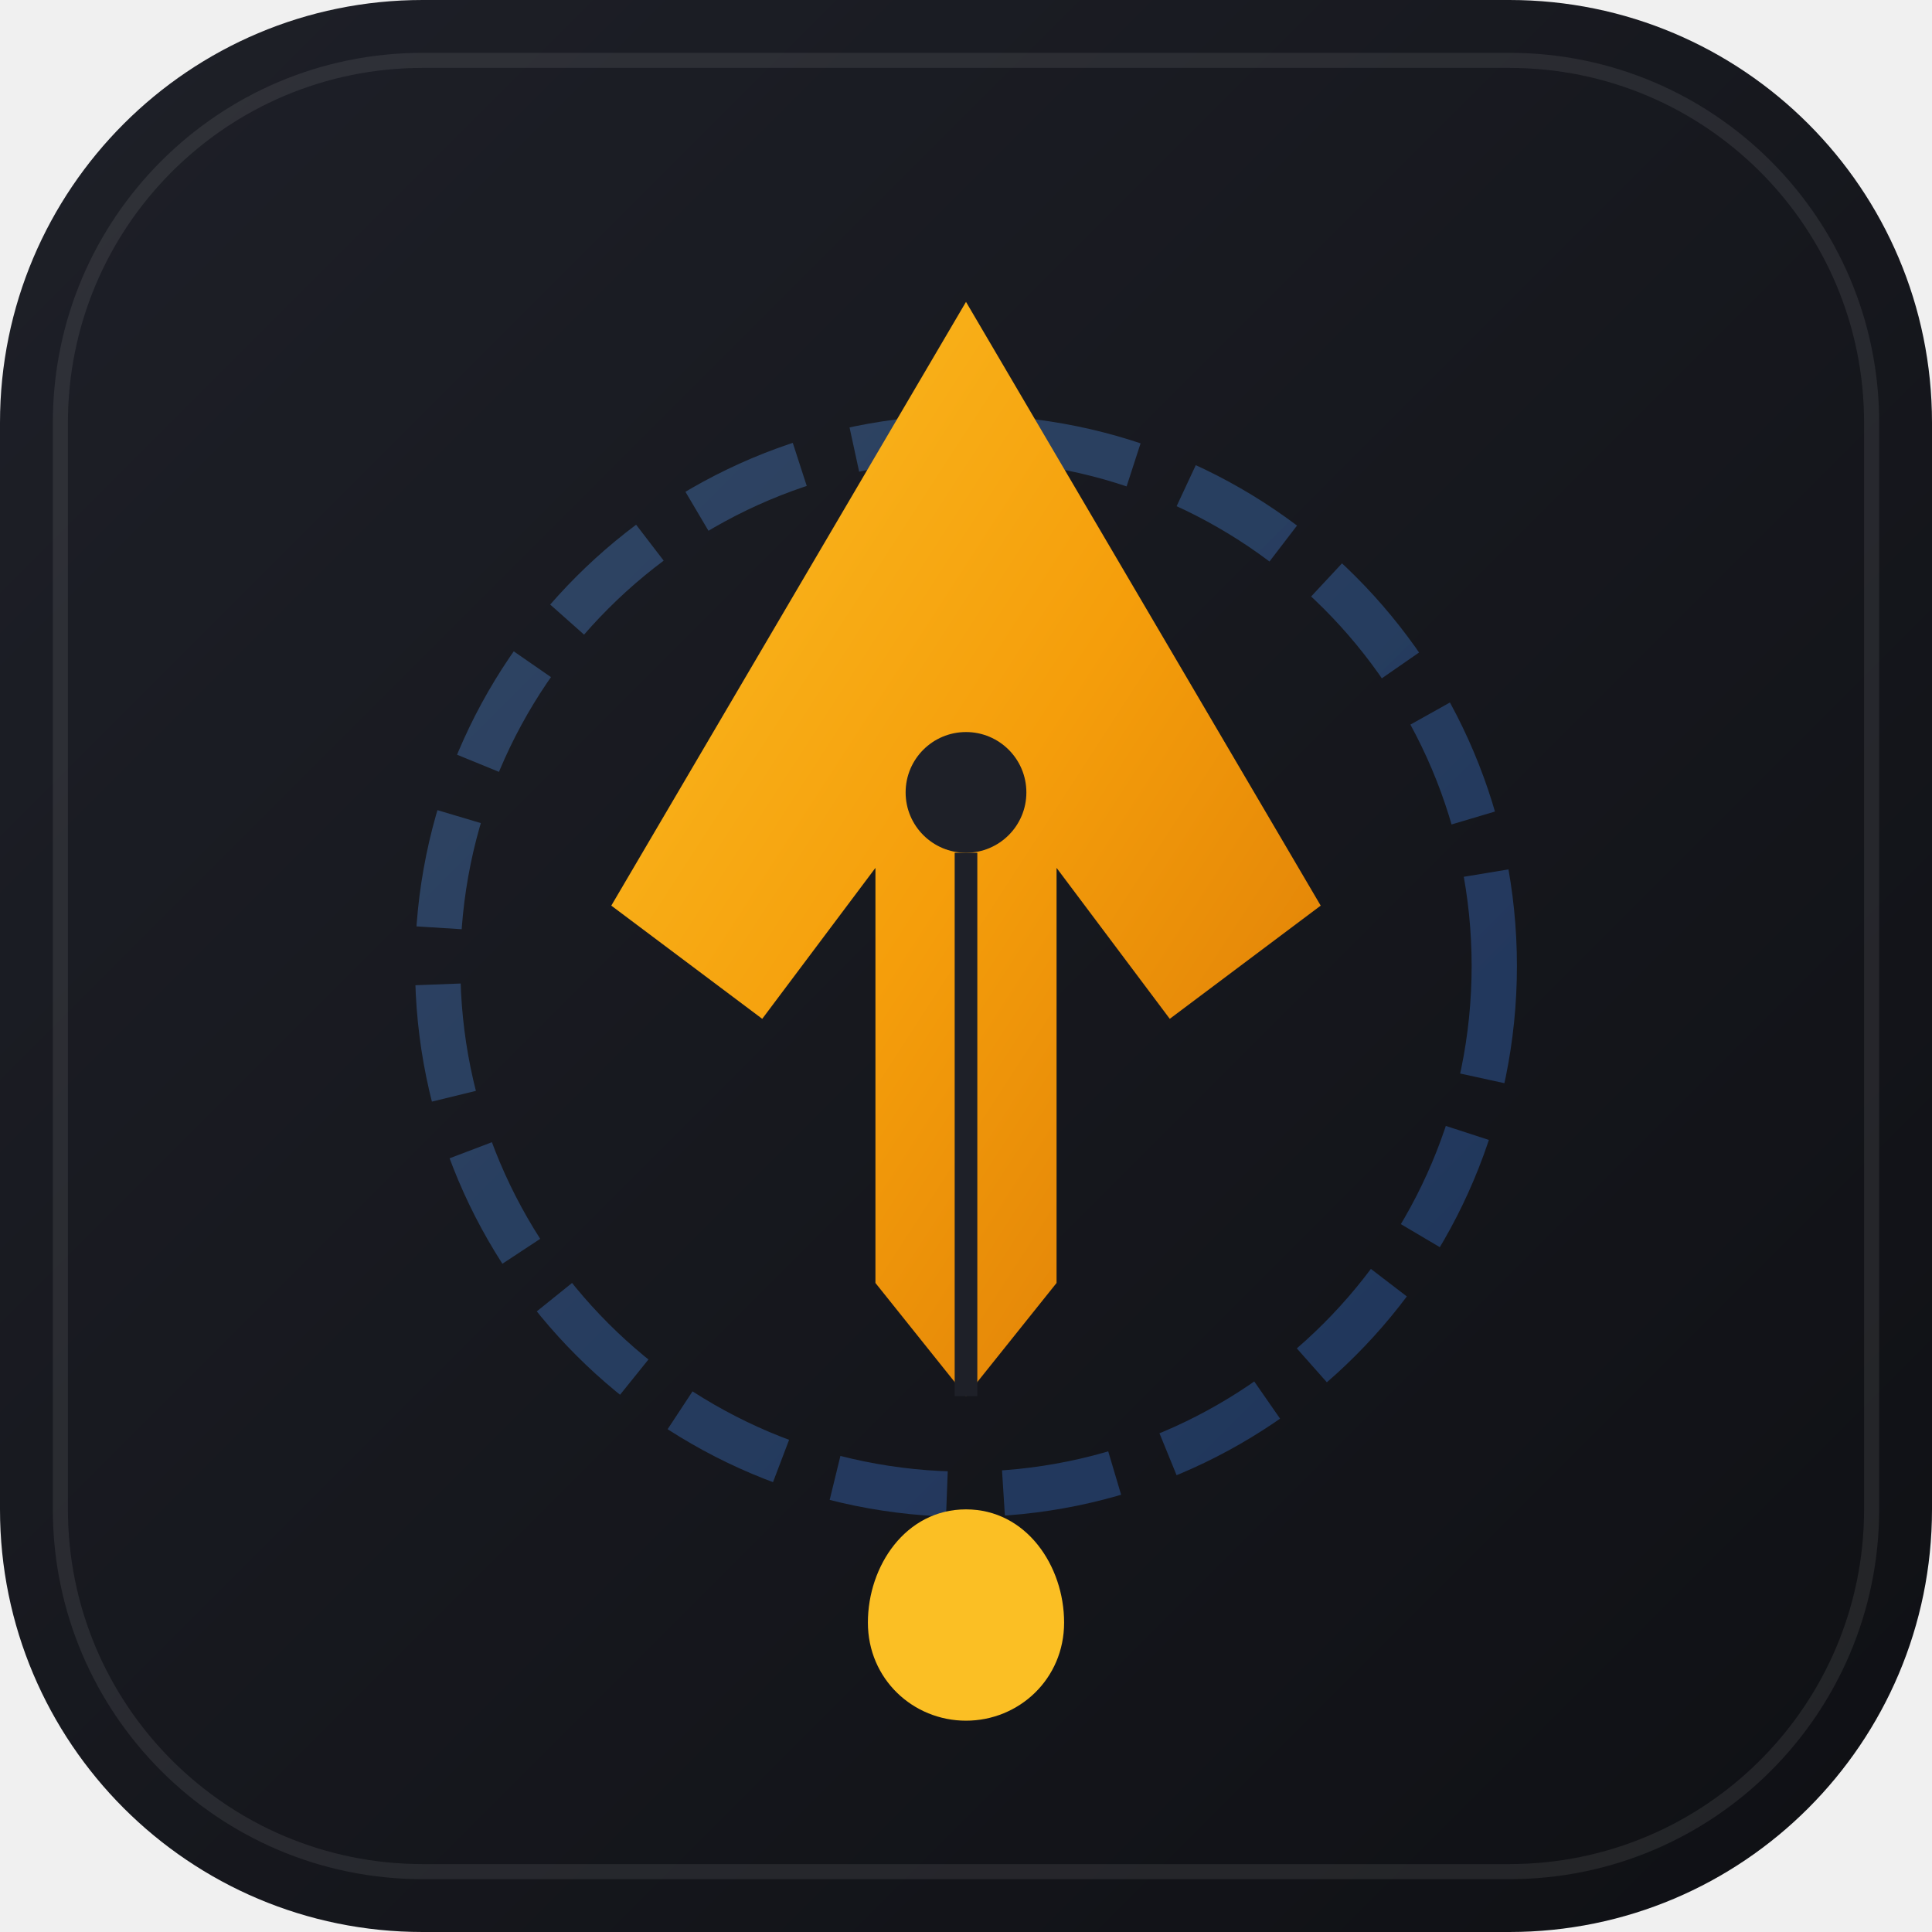
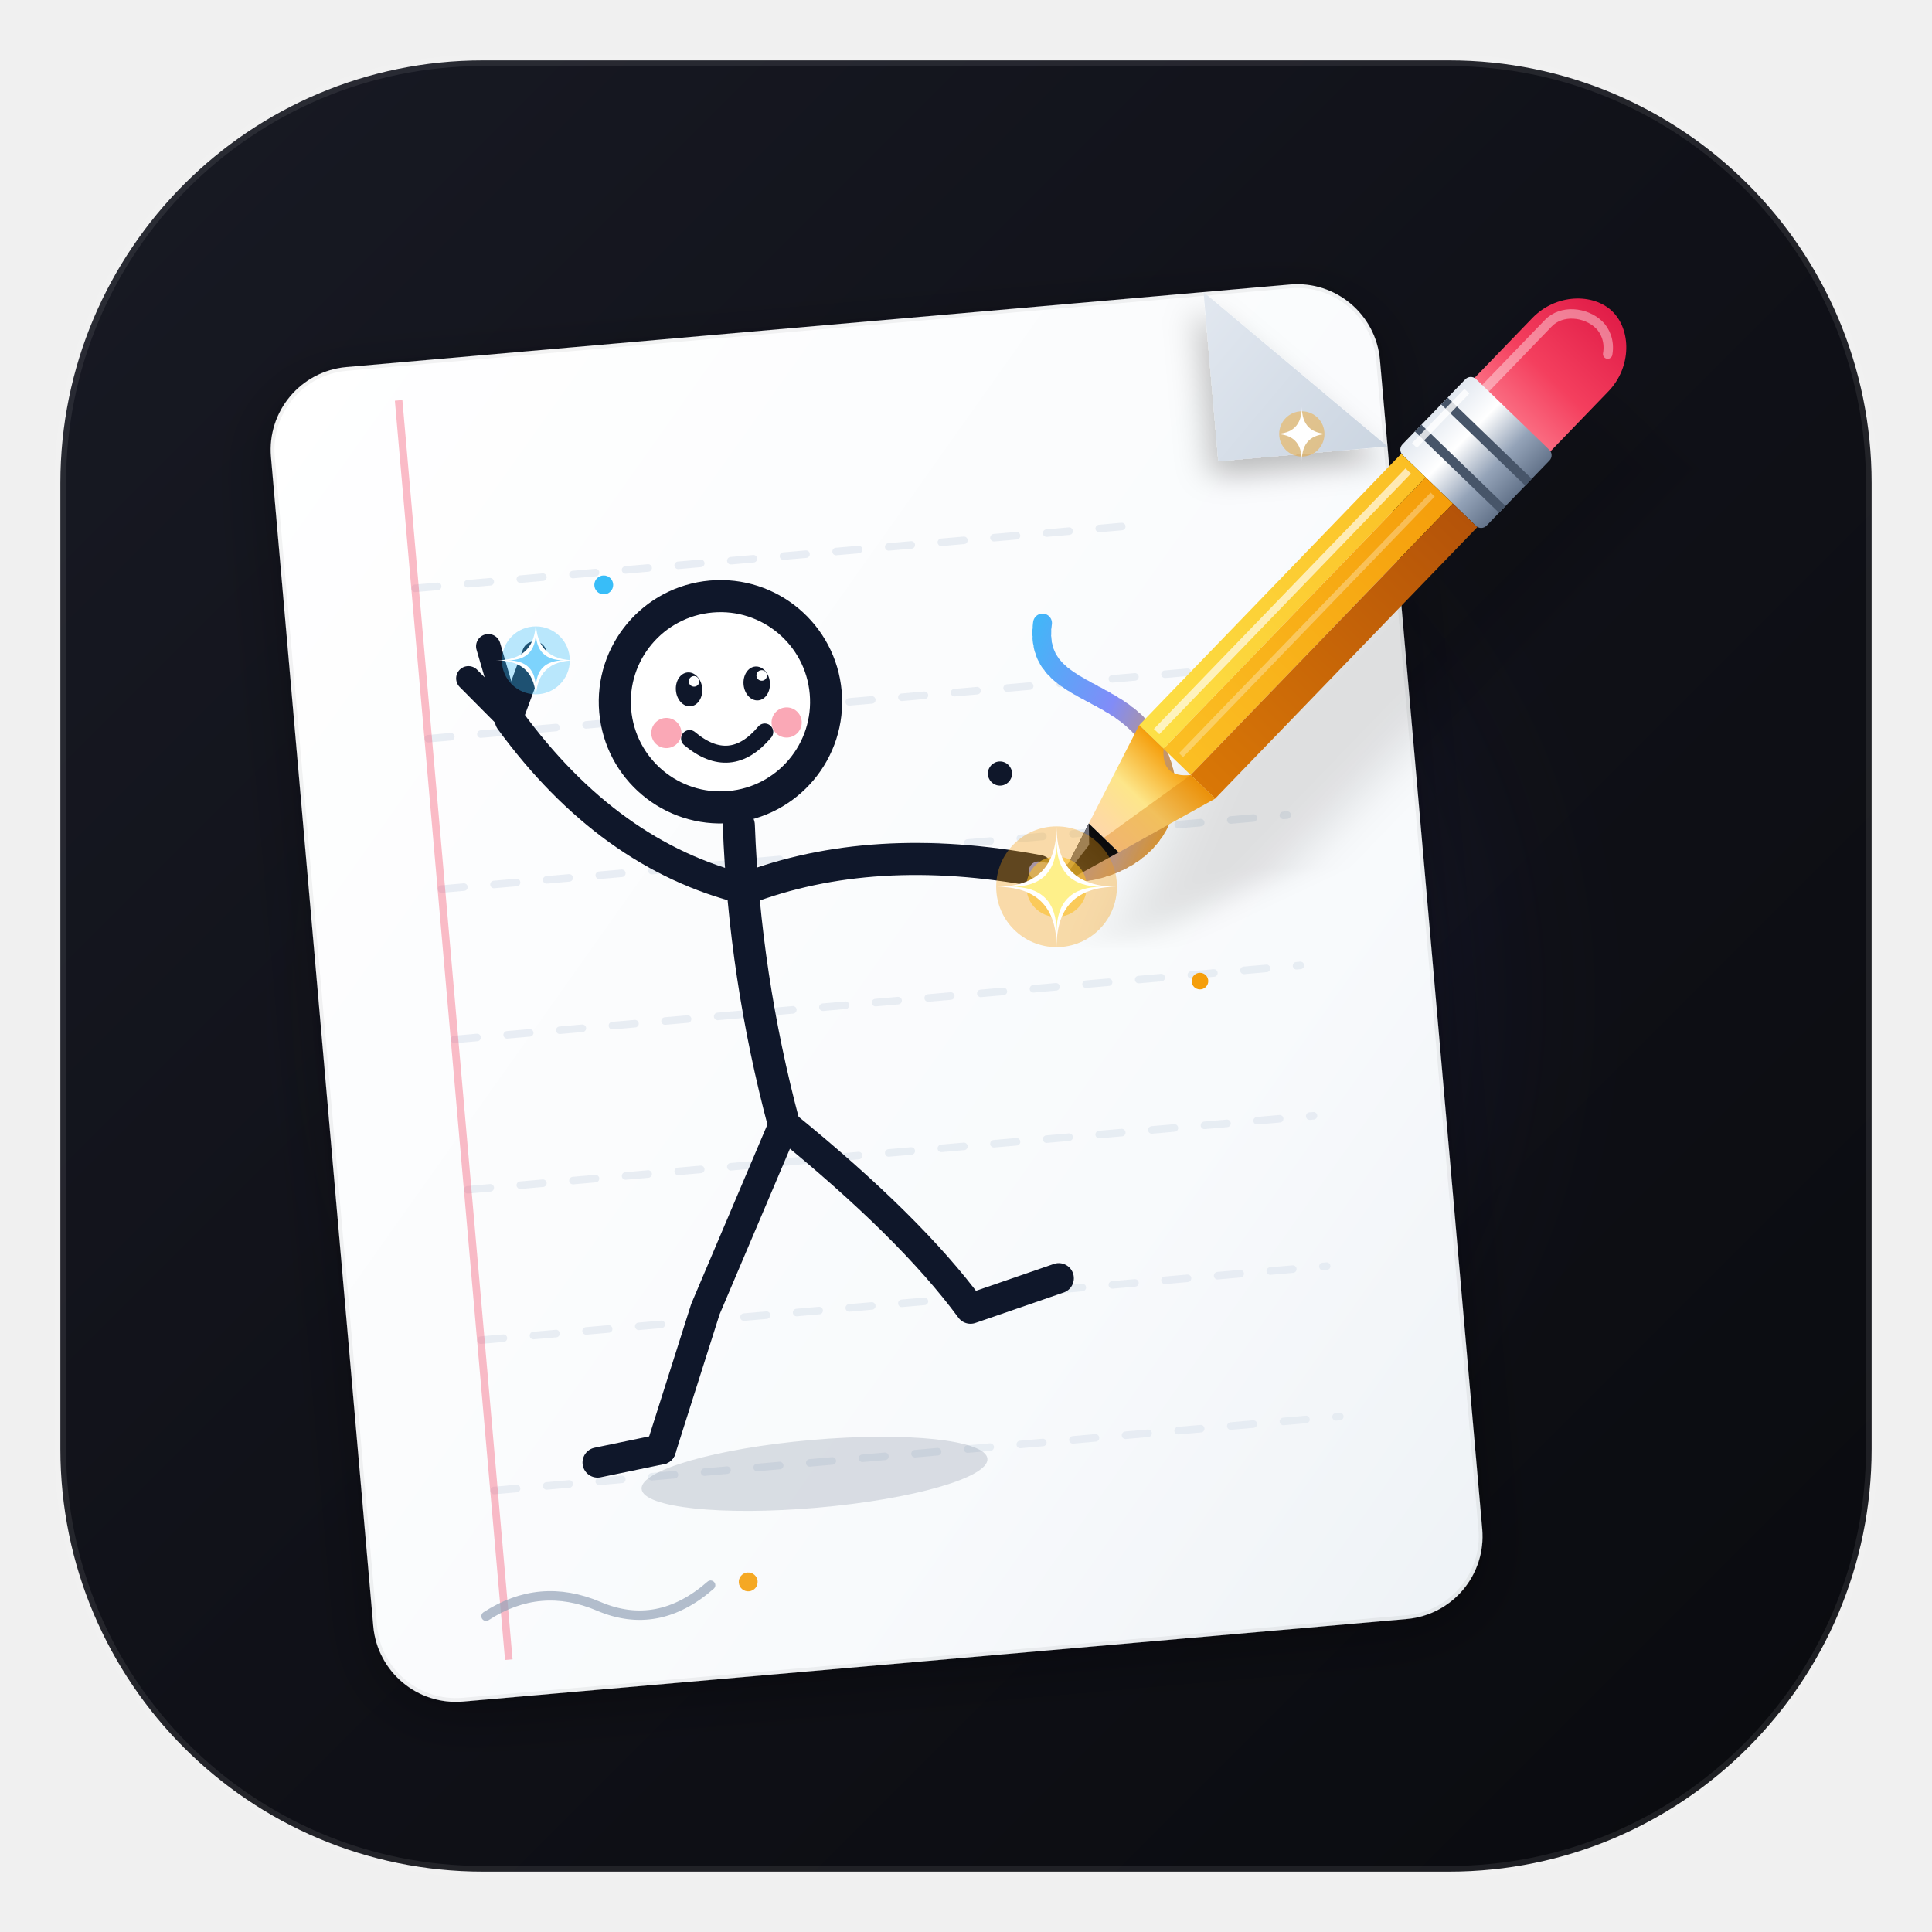
<svg xmlns="http://www.w3.org/2000/svg" viewBox="0 0 512 512" width="512" height="512">
  <defs>
-     <linearGradient id="bg" x1="0%" y1="0%" x2="100%" y2="100%">
-       <stop offset="0%" stop-color="#1e2028" />
-       <stop offset="100%" stop-color="#0f1014" />
+     <linearGradient id="bgGrad" x1="0%" y1="0%" x2="100%" y2="100%">
+       <stop offset="0%" stop-color="#181a24" />
+       <stop offset="50%" stop-color="#101118" />
+       <stop offset="100%" stop-color="#0a0b0f" />
    </linearGradient>
-     <linearGradient id="nib" x1="0%" y1="0%" x2="100%" y2="100%">
+     <radialGradient id="glowBehind" cx="50%" cy="50%" r="50%">
+       <stop offset="0%" stop-color="#f59e0b" stop-opacity="0.18" />
+       <stop offset="60%" stop-color="#6366f1" stop-opacity="0.08" />
+       <stop offset="100%" stop-color="#000000" stop-opacity="0" />
+     </radialGradient>
+     <linearGradient id="paperGrad" x1="0%" y1="0%" x2="100%" y2="100%">
+       <stop offset="0%" stop-color="#ffffff" />
+       <stop offset="70%" stop-color="#f8fafc" />
+       <stop offset="100%" stop-color="#eef2f6" />
+     </linearGradient>
+     <linearGradient id="foldGrad" x1="0%" y1="0%" x2="100%" y2="100%">
+       <stop offset="0%" stop-color="#e2e8f0" />
+       <stop offset="100%" stop-color="#cbd5e1" />
+     </linearGradient>
+     <linearGradient id="pencilTopFacet" x1="0%" y1="0%" x2="100%" y2="0%">
+       <stop offset="0%" stop-color="#fde047" />
+       <stop offset="100%" stop-color="#fbbf24" />
+     </linearGradient>
+     <linearGradient id="pencilMidFacet" x1="0%" y1="0%" x2="100%" y2="0%">
      <stop offset="0%" stop-color="#fbbf24" />
-       <stop offset="50%" stop-color="#f59e0b" />
-       <stop offset="100%" stop-color="#d97706" />
+       <stop offset="100%" stop-color="#f59e0b" />
    </linearGradient>
-     <linearGradient id="glow" x1="0%" y1="0%" x2="100%" y2="100%">
-       <stop offset="0%" stop-color="#60a5fa" />
-       <stop offset="100%" stop-color="#3b82f6" />
+     <linearGradient id="pencilBotFacet" x1="0%" y1="0%" x2="100%" y2="0%">
+       <stop offset="0%" stop-color="#d97706" />
+       <stop offset="100%" stop-color="#b45309" />
    </linearGradient>
+     <linearGradient id="woodGrad" x1="0%" y1="0%" x2="100%" y2="0%">
+       <stop offset="0%" stop-color="#fed7aa" />
+       <stop offset="50%" stop-color="#fde68a" />
+       <stop offset="100%" stop-color="#f59e0b" />
+     </linearGradient>
+     <linearGradient id="leadGrad" x1="0%" y1="0%" x2="100%" y2="0%">
+       <stop offset="0%" stop-color="#3f3f46" />
+       <stop offset="50%" stop-color="#18181b" />
+       <stop offset="100%" stop-color="#09090b" />
+     </linearGradient>
+     <linearGradient id="ferruleGrad" x1="0%" y1="0%" x2="0%" y2="100%">
+       <stop offset="0%" stop-color="#e2e8f0" />
+       <stop offset="35%" stop-color="#ffffff" />
+       <stop offset="70%" stop-color="#94a3b8" />
+       <stop offset="100%" stop-color="#64748b" />
+     </linearGradient>
+     <linearGradient id="eraserGrad" x1="0%" y1="0%" x2="100%" y2="0%">
+       <stop offset="0%" stop-color="#fb7185" />
+       <stop offset="40%" stop-color="#f43f5e" />
+       <stop offset="100%" stop-color="#e11d48" />
+     </linearGradient>
+     <linearGradient id="flowTrail" x1="0%" y1="0%" x2="100%" y2="100%">
+       <stop offset="0%" stop-color="#38bdf8" />
+       <stop offset="50%" stop-color="#818cf8" />
+       <stop offset="100%" stop-color="#f59e0b" />
+     </linearGradient>
+     <filter id="shadowPaper" x="-15%" y="-15%" width="130%" height="135%">
+       <feDropShadow dx="0" dy="18" stdDeviation="22" flood-color="#000000" flood-opacity="0.55" />
+       <feDropShadow dx="0" dy="4" stdDeviation="8" flood-color="#000000" flood-opacity="0.3" />
+     </filter>
+     <filter id="shadowPencil" x="-20%" y="-20%" width="140%" height="140%">
+       <feGaussianBlur stdDeviation="6" result="blur" />
+       <feColorMatrix type="matrix" values="0 0 0 0 0   0 0 0 0 0   0 0 0 0 0  0 0 0 0.35 0" />
+     </filter>
+     <filter id="shadowFold" x="-20%" y="-20%" width="140%" height="140%">
+       <feDropShadow dx="-2" dy="4" stdDeviation="4" flood-color="#000000" flood-opacity="0.25" />
+     </filter>
  </defs>
-   <rect width="512" height="512" rx="112" fill="url(#bg)" />
-   <rect x="16" y="16" width="480" height="480" rx="96" fill="none" stroke="rgba(255,255,255,0.08)" stroke-width="4" />
-   <circle cx="256" cy="256" r="140" fill="none" stroke="url(#glow)" stroke-width="12" opacity="0.3" stroke-dasharray="30 15" />
-   <path d="M256 80 L350 240 L310 270 L280 230 L280 340 L256 370 L232 340 L232 230 L202 270 L162 240 Z" fill="url(#nib)" />
-   <circle cx="256" cy="210" r="16" fill="#1e2028" />
-   <line x1="256" y1="226" x2="256" y2="370" stroke="#1e2028" stroke-width="6" />
-   <path d="M256 400 C240 400 230 415 230 430 C230 445 242 456 256 456 C270 456 282 445 282 430 C282 415 272 400 256 400 Z" fill="#fbbf24" />
+   <rect x="16" y="16" width="480" height="480" rx="112" fill="url(#bgGrad)" />
+   <rect x="16" y="16" width="480" height="480" rx="112" fill="none" stroke="rgba(255, 255, 255, 0.08)" stroke-width="3" />
+   <circle cx="250" cy="265" r="190" fill="url(#glowBehind)" />
+   <g transform="rotate(-5, 240, 265)">
+     <rect x="85" y="85" width="295" height="355" rx="22" fill="url(#paperGrad)" filter="url(#shadowPaper)" />
+     <rect x="85" y="85" width="295" height="355" rx="22" fill="none" stroke="rgba(0, 0, 0, 0.05)" stroke-width="2" />
+     <path d="M 335 85 L 380 130 L 335 130 Z" fill="url(#foldGrad)" filter="url(#shadowFold)" />
+     <path d="M 335 85 L 380 130 L 335 85 Z" fill="#0f1117" opacity="0.9" />
+     <g stroke="#e2e8f0" stroke-width="2" stroke-linecap="round" stroke-dasharray="6 8" opacity="0.75">
+       <line x1="120" y1="145" x2="315" y2="145" />
+       <line x1="120" y1="185" x2="345" y2="185" />
+       <line x1="120" y1="225" x2="345" y2="225" />
+       <line x1="120" y1="265" x2="345" y2="265" />
+       <line x1="120" y1="305" x2="345" y2="305" />
+       <line x1="120" y1="345" x2="345" y2="345" />
+       <line x1="120" y1="385" x2="345" y2="385" />
+     </g>
+     <line x1="120" y1="95" x2="120" y2="430" stroke="#f43f5e" stroke-width="2" opacity="0.35" />
+     <ellipse cx="205" cy="388" rx="46" ry="9" fill="rgba(100, 116, 139, 0.22)" />
+     <path d="M 205 295 L 180 342 L 165 378" fill="none" stroke="#0f172a" stroke-width="8" stroke-linecap="round" stroke-linejoin="round" />
+     <path d="M 165 378 L 148 380" fill="none" stroke="#0f172a" stroke-width="8" stroke-linecap="round" />
+     <path d="M 205 295 Q 236 325 250 348 L 274 342" fill="none" stroke="#0f172a" stroke-width="8" stroke-linecap="round" stroke-linejoin="round" />
+     <path d="M 200 215 Q 198 255 205 295" fill="none" stroke="#0f172a" stroke-width="8.5" stroke-linecap="round" />
+     <path d="M 200 232 Q 165 220 142 182" fill="none" stroke="#0f172a" stroke-width="8" stroke-linecap="round" />
+     <path d="M 142 182 L 132 170" fill="none" stroke="#0f172a" stroke-width="6.5" stroke-linecap="round" />
+     <path d="M 142 182 L 138 162" fill="none" stroke="#0f172a" stroke-width="6.5" stroke-linecap="round" />
+     <path d="M 142 182 L 150 165" fill="none" stroke="#0f172a" stroke-width="6.5" stroke-linecap="round" />
+     <circle cx="198" cy="182" r="28" fill="#ffffff" stroke="#0f172a" stroke-width="8.5" />
+     <ellipse cx="190" cy="178" rx="3.5" ry="4.5" fill="#0f172a" />
+     <ellipse cx="208" cy="178" rx="3.5" ry="4.5" fill="#0f172a" />
+     <circle cx="191.5" cy="176" r="1.4" fill="#ffffff" />
+     <circle cx="209.5" cy="176" r="1.4" fill="#ffffff" />
+     <path d="M 189 191 Q 199 201 209 191" fill="none" stroke="#0f172a" stroke-width="4.5" stroke-linecap="round" />
+     <circle cx="183" cy="189" r="4" fill="#f43f5e" opacity="0.45" />
+     <circle cx="215" cy="189" r="4" fill="#f43f5e" opacity="0.45" />
+     <path d="M 200 232 Q 235 222 278 234" fill="none" stroke="#0f172a" stroke-width="8.5" stroke-linecap="round" />
+     <path d="M 278 234 C 300 240 320 226 312 205 C 305 186 280 188 285 168" fill="none" stroke="url(#flowTrail)" stroke-width="5" stroke-linecap="round" stroke-dasharray="1 1" />
+     <path d="M 115 418 Q 130 410 145 418 T 175 415" fill="none" stroke="#94a3b8" stroke-width="2.5" stroke-linecap="round" opacity="0.7" />
+     <circle cx="185" cy="415" r="2.5" fill="#f59e0b" opacity="0.9" />
+   </g>
+   <g transform="translate(295, 252) rotate(-46)">
+     <path d="M 0 0 L 48 -18 L 195 -18 L 195 18 L 48 18 Z" fill="#000000" opacity="0.32" filter="url(#shadowPencil)" />
+   </g>
+   <g transform="translate(280, 235) rotate(-46)">
+     <path d="M 172 -14 L 196 -14 C 205 -14 212 -7 212 0 C 212 7 205 14 196 14 L 172 14 Z" fill="url(#eraserGrad)" />
+     <path d="M 174 -10 L 198 -10 C 203 -10 207 -5 207 0 C 207 2 206 5 203 7" fill="none" stroke="rgba(255, 255, 255, 0.4)" stroke-width="2.5" stroke-linecap="round" />
+     <rect x="146" y="-15.5" width="28" height="31" rx="2" fill="url(#ferruleGrad)" />
+     <line x1="154" y1="-15.5" x2="154" y2="15.5" stroke="#475569" stroke-width="2.5" />
+     <line x1="164" y1="-15.5" x2="164" y2="15.5" stroke="#475569" stroke-width="2.5" />
+     <line x1="150" y1="-13" x2="170" y2="-13" stroke="#ffffff" stroke-width="1.8" opacity="0.8" />
+     <polygon points="46,-14 146,-14 146,-5 46,-5" fill="url(#pencilTopFacet)" />
+     <polygon points="46,-5 146,-5 146,5 46,5" fill="url(#pencilMidFacet)" />
+     <polygon points="46,5 146,5 146,14 46,14" fill="url(#pencilBotFacet)" />
+     <line x1="48" y1="-9.5" x2="144" y2="-9.5" stroke="rgba(255, 255, 255, 0.65)" stroke-width="2" />
+     <line x1="48" y1="-0.5" x2="144" y2="-0.5" stroke="rgba(255, 255, 255, 0.3)" stroke-width="1.5" />
+     <path d="M 18 -5.5 L 46 -14 L 46 -5 Q 40 0 46 5 L 46 14 L 18 5.5 Z" fill="url(#woodGrad)" />
+     <path d="M 18 0 L 46 5 L 46 14 L 18 5.5 Z" fill="#d97706" opacity="0.35" />
+     <polygon points="0,0 18,-5.5 18,5.5" fill="url(#leadGrad)" />
+     <polygon points="0,0 18,-5.5 14,-1.5" fill="#71717a" />
+   </g>
+   <g transform="translate(280, 235)">
+     <circle cx="0" cy="0" r="16" fill="#f59e0b" opacity="0.35" />
+     <circle cx="0" cy="0" r="8" fill="#fbbf24" opacity="0.6" />
+     <path d="M 0 -16 Q 0 0 16 0 Q 0 0 0 16 Q 0 0 -16 0 Q 0 0 0 -16 Z" fill="#ffffff" />
+     <path d="M 0 -12 Q 0 0 12 0 Q 0 0 0 12 Q 0 0 -12 0 Q 0 0 0 -12 Z" fill="#fef08a" />
+   </g>
+   <g transform="translate(142, 175) scale(0.75)">
+     <circle cx="0" cy="0" r="12" fill="#38bdf8" opacity="0.35" />
+     <path d="M 0 -14 Q 0 0 14 0 Q 0 0 0 14 Q 0 0 -14 0 Q 0 0 0 -14 Z" fill="#ffffff" />
+     <path d="M 0 -10 Q 0 0 10 0 Q 0 0 0 10 Q 0 0 -10 0 Q 0 0 0 -10 Z" fill="#7dd3fc" />
+   </g>
+   <g transform="translate(345, 115) scale(0.6)">
+     <circle cx="0" cy="0" r="10" fill="#f59e0b" opacity="0.4" />
+     <path d="M 0 -12 Q 0 0 12 0 Q 0 0 0 12 Q 0 0 -12 0 Q 0 0 0 -12 Z" fill="#ffffff" />
+   </g>
+   <circle cx="265" cy="205" r="3.2" fill="#0f172a" />
+   <circle cx="318" cy="260" r="2.2" fill="#f59e0b" />
+   <circle cx="160" cy="155" r="2.5" fill="#38bdf8" />
</svg>
